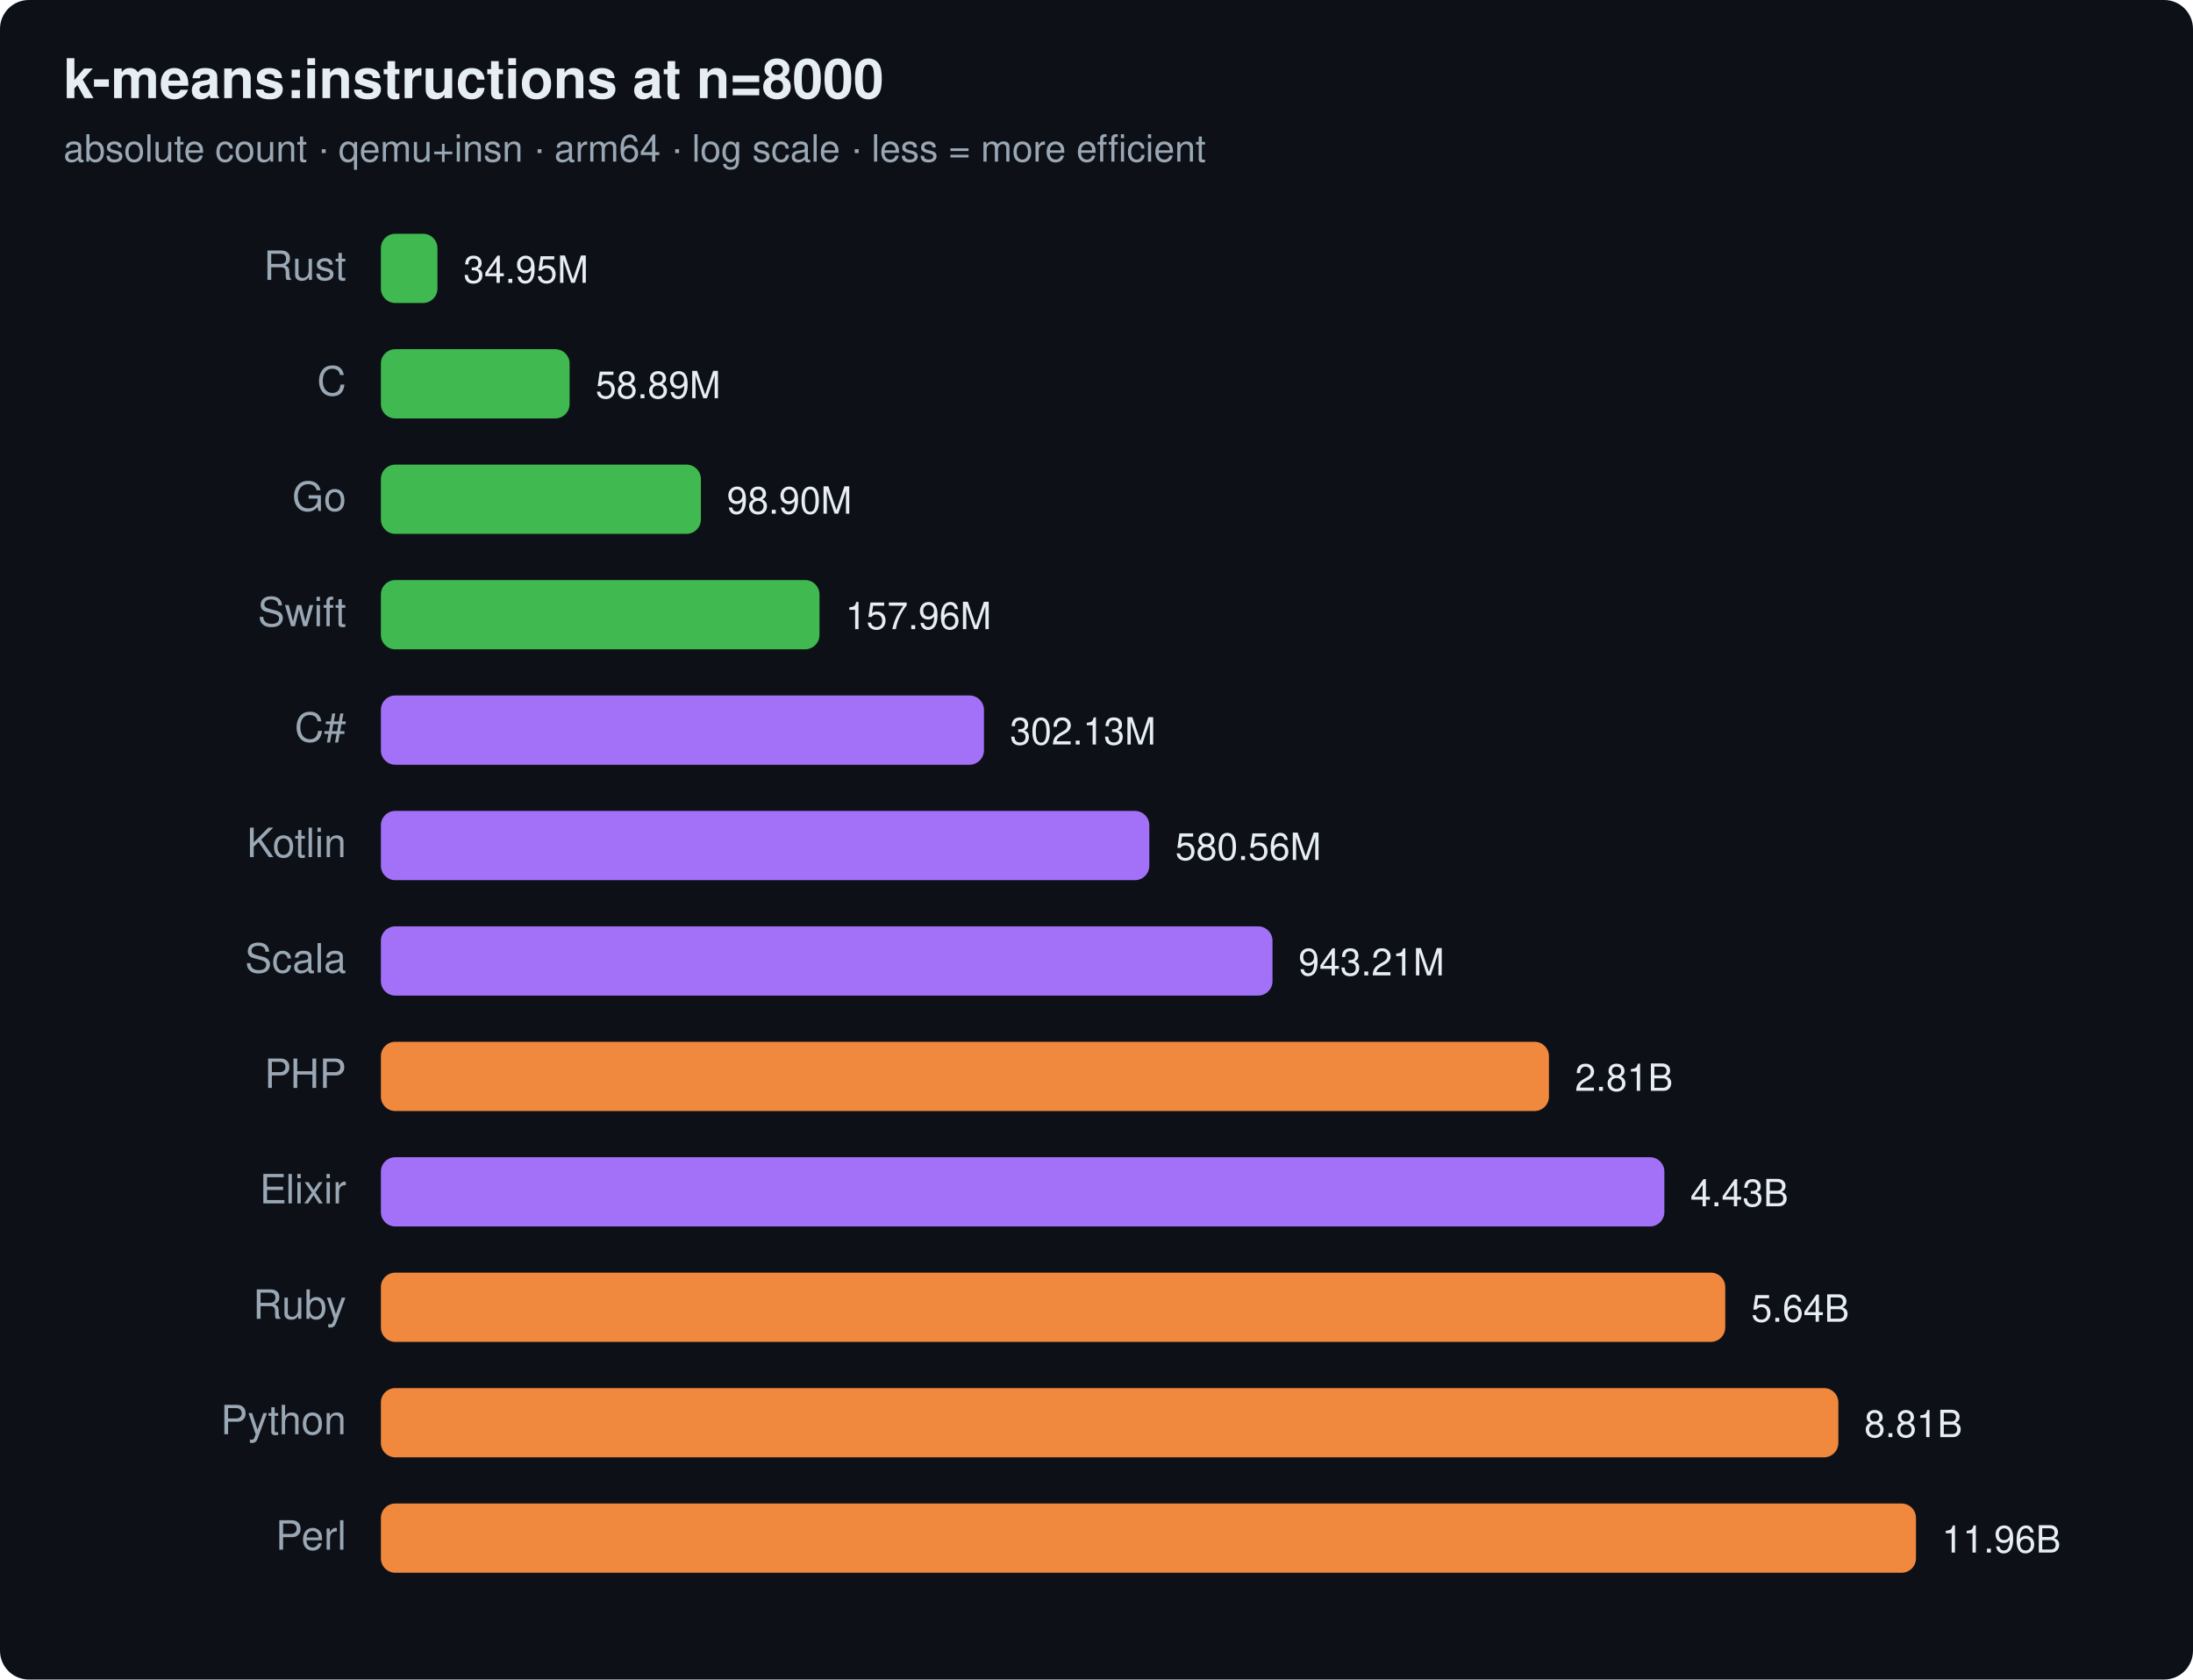
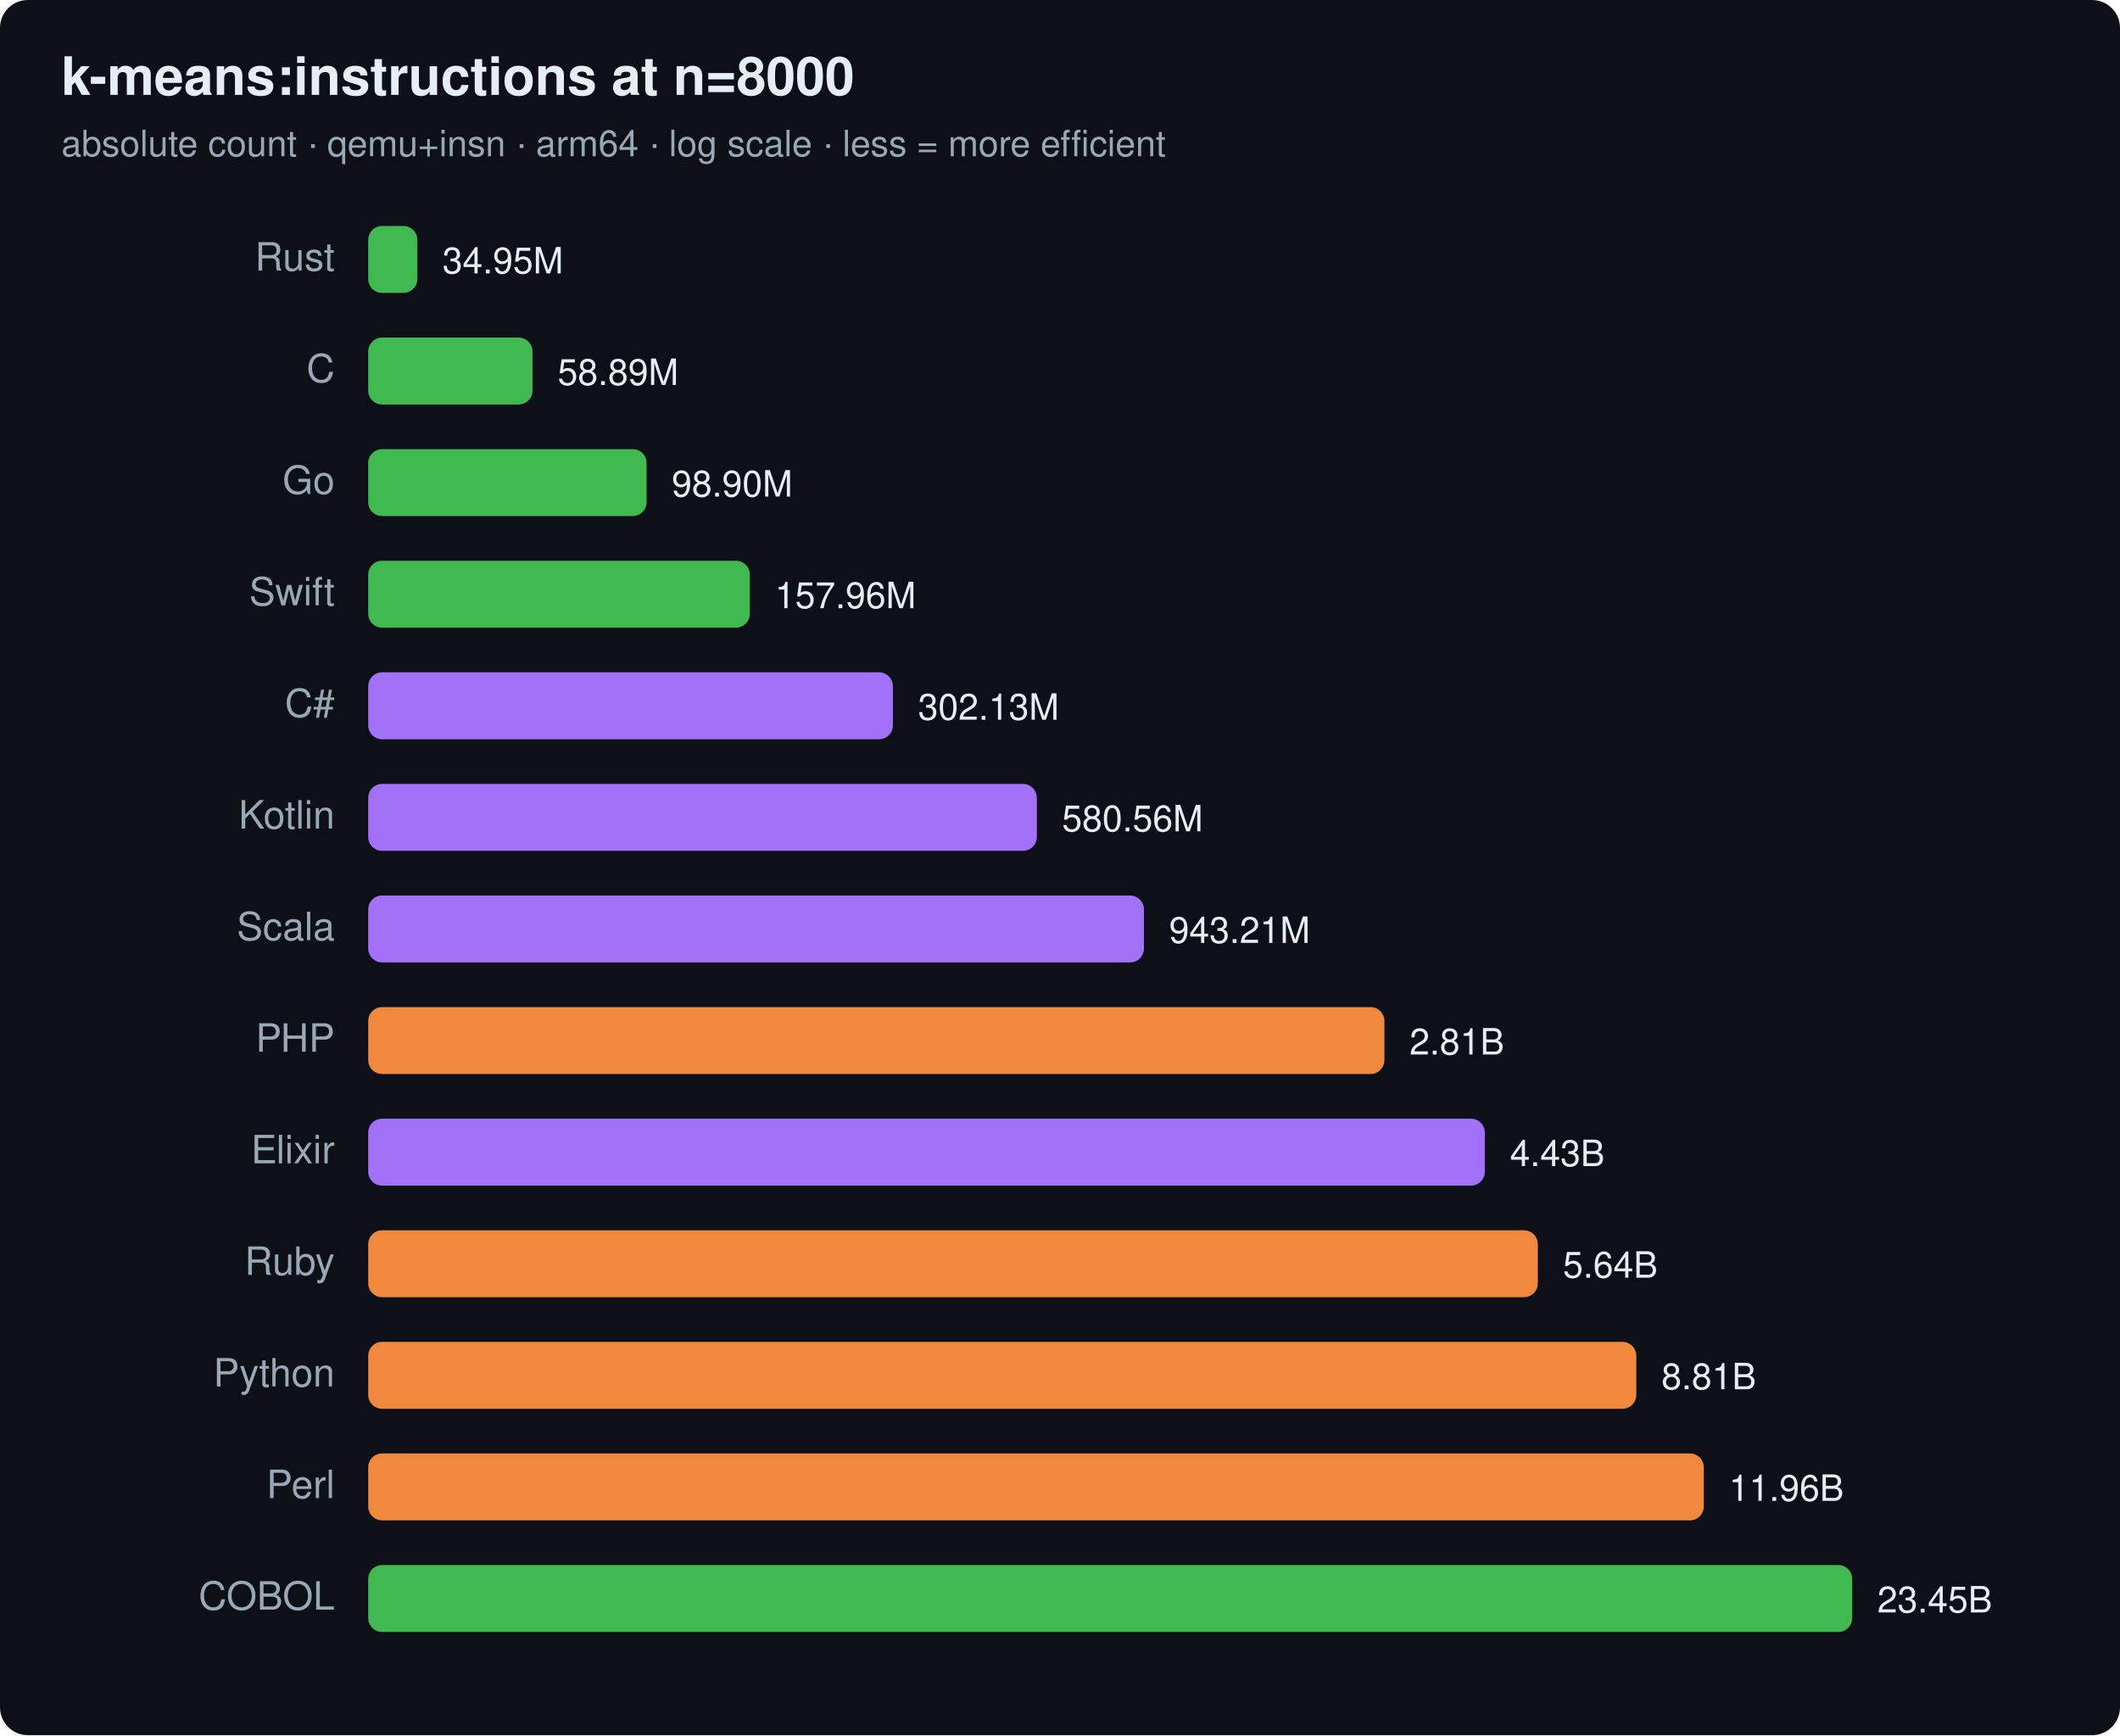
- <svg xmlns="http://www.w3.org/2000/svg" width="760" height="582" viewBox="0 0 760 582" font-family="ui-sans-serif,system-ui,Segoe UI,Helvetica,Arial">
-   <rect width="760" height="582" rx="10" fill="#0d1117" />
+ <svg xmlns="http://www.w3.org/2000/svg" width="760" height="622" viewBox="0 0 760 622" font-family="ui-sans-serif,system-ui,Segoe UI,Helvetica,Arial">
+   <rect width="760" height="622" rx="10" fill="#0d1117" />
  <text x="22" y="34" font-size="19" font-weight="700" fill="#e6edf3">k-means:instructions at n=8000</text>
  <text x="22" y="56" font-size="13" fill="#9aa7b4">absolute count · qemu+insn · arm64 · log scale · less = more efficient</text>
  <text x="120" y="97" text-anchor="end" font-size="14" fill="#9aa7b4">Rust</text>
-   <rect x="132" y="81" width="19.6" height="24" rx="5" fill="#3fb950" />
-   <text x="160.6" y="98" font-size="13" fill="#e6edf3">34.95M</text>
+   <rect x="132" y="81" width="17.6" height="24" rx="5" fill="#3fb950" />
+   <text x="158.6" y="98" font-size="13" fill="#e6edf3">34.95M</text>
  <text x="120" y="137" text-anchor="end" font-size="14" fill="#9aa7b4">C</text>
-   <rect x="132" y="121" width="65.4" height="24" rx="5" fill="#3fb950" />
-   <text x="206.4" y="138" font-size="13" fill="#e6edf3">58.89M</text>
+   <rect x="132" y="121" width="58.9" height="24" rx="5" fill="#3fb950" />
+   <text x="199.9" y="138" font-size="13" fill="#e6edf3">58.89M</text>
  <text x="120" y="177" text-anchor="end" font-size="14" fill="#9aa7b4">Go</text>
-   <rect x="132" y="161" width="110.9" height="24" rx="5" fill="#3fb950" />
-   <text x="251.9" y="178" font-size="13" fill="#e6edf3">98.90M</text>
+   <rect x="132" y="161" width="99.8" height="24" rx="5" fill="#3fb950" />
+   <text x="240.8" y="178" font-size="13" fill="#e6edf3">98.90M</text>
  <text x="120" y="217" text-anchor="end" font-size="14" fill="#9aa7b4">Swift</text>
-   <rect x="132" y="201" width="152.0" height="24" rx="5" fill="#3fb950" />
-   <text x="293.0" y="218" font-size="13" fill="#e6edf3">157.96M</text>
+   <rect x="132" y="201" width="136.8" height="24" rx="5" fill="#3fb950" />
+   <text x="277.8" y="218" font-size="13" fill="#e6edf3">157.96M</text>
  <text x="120" y="257" text-anchor="end" font-size="14" fill="#9aa7b4">C#</text>
-   <rect x="132" y="241" width="209.0" height="24" rx="5" fill="#a371f7" />
-   <text x="350.0" y="258" font-size="13" fill="#e6edf3">302.13M</text>
+   <rect x="132" y="241" width="188.1" height="24" rx="5" fill="#a371f7" />
+   <text x="329.1" y="258" font-size="13" fill="#e6edf3">302.13M</text>
  <text x="120" y="297" text-anchor="end" font-size="14" fill="#9aa7b4">Kotlin</text>
-   <rect x="132" y="281" width="266.3" height="24" rx="5" fill="#a371f7" />
-   <text x="407.3" y="298" font-size="13" fill="#e6edf3">580.56M</text>
+   <rect x="132" y="281" width="239.7" height="24" rx="5" fill="#a371f7" />
+   <text x="380.7" y="298" font-size="13" fill="#e6edf3">580.56M</text>
  <text x="120" y="337" text-anchor="end" font-size="14" fill="#9aa7b4">Scala</text>
-   <rect x="132" y="321" width="309.0" height="24" rx="5" fill="#a371f7" />
-   <text x="450.0" y="338" font-size="13" fill="#e6edf3">943.21M</text>
+   <rect x="132" y="321" width="278.1" height="24" rx="5" fill="#a371f7" />
+   <text x="419.1" y="338" font-size="13" fill="#e6edf3">943.21M</text>
  <text x="120" y="377" text-anchor="end" font-size="14" fill="#9aa7b4">PHP</text>
-   <rect x="132" y="361" width="404.8" height="24" rx="5" fill="#f0883e" />
-   <text x="545.8" y="378" font-size="13" fill="#e6edf3">2.81B</text>
+   <rect x="132" y="361" width="364.3" height="24" rx="5" fill="#f0883e" />
+   <text x="505.3" y="378" font-size="13" fill="#e6edf3">2.81B</text>
  <text x="120" y="417" text-anchor="end" font-size="14" fill="#9aa7b4">Elixir</text>
-   <rect x="132" y="401" width="444.8" height="24" rx="5" fill="#a371f7" />
-   <text x="585.8" y="418" font-size="13" fill="#e6edf3">4.43B</text>
+   <rect x="132" y="401" width="400.3" height="24" rx="5" fill="#a371f7" />
+   <text x="541.3" y="418" font-size="13" fill="#e6edf3">4.43B</text>
  <text x="120" y="457" text-anchor="end" font-size="14" fill="#9aa7b4">Ruby</text>
-   <rect x="132" y="441" width="465.9" height="24" rx="5" fill="#f0883e" />
-   <text x="606.9" y="458" font-size="13" fill="#e6edf3">5.64B</text>
+   <rect x="132" y="441" width="419.3" height="24" rx="5" fill="#f0883e" />
+   <text x="560.3" y="458" font-size="13" fill="#e6edf3">5.64B</text>
  <text x="120" y="497" text-anchor="end" font-size="14" fill="#9aa7b4">Python</text>
-   <rect x="132" y="481" width="505.1" height="24" rx="5" fill="#f0883e" />
-   <text x="646.1" y="498" font-size="13" fill="#e6edf3">8.81B</text>
+   <rect x="132" y="481" width="454.6" height="24" rx="5" fill="#f0883e" />
+   <text x="595.6" y="498" font-size="13" fill="#e6edf3">8.81B</text>
  <text x="120" y="537" text-anchor="end" font-size="14" fill="#9aa7b4">Perl</text>
-   <rect x="132" y="521" width="532.0" height="24" rx="5" fill="#f0883e" />
-   <text x="673.0" y="538" font-size="13" fill="#e6edf3">11.96B</text>
+   <rect x="132" y="521" width="478.8" height="24" rx="5" fill="#f0883e" />
+   <text x="619.8" y="538" font-size="13" fill="#e6edf3">11.96B</text>
+   <text x="120" y="577" text-anchor="end" font-size="14" fill="#9aa7b4">COBOL</text>
+   <rect x="132" y="561" width="532.0" height="24" rx="5" fill="#3fb950" />
+   <text x="673.0" y="578" font-size="13" fill="#e6edf3">23.45B</text>
</svg>
